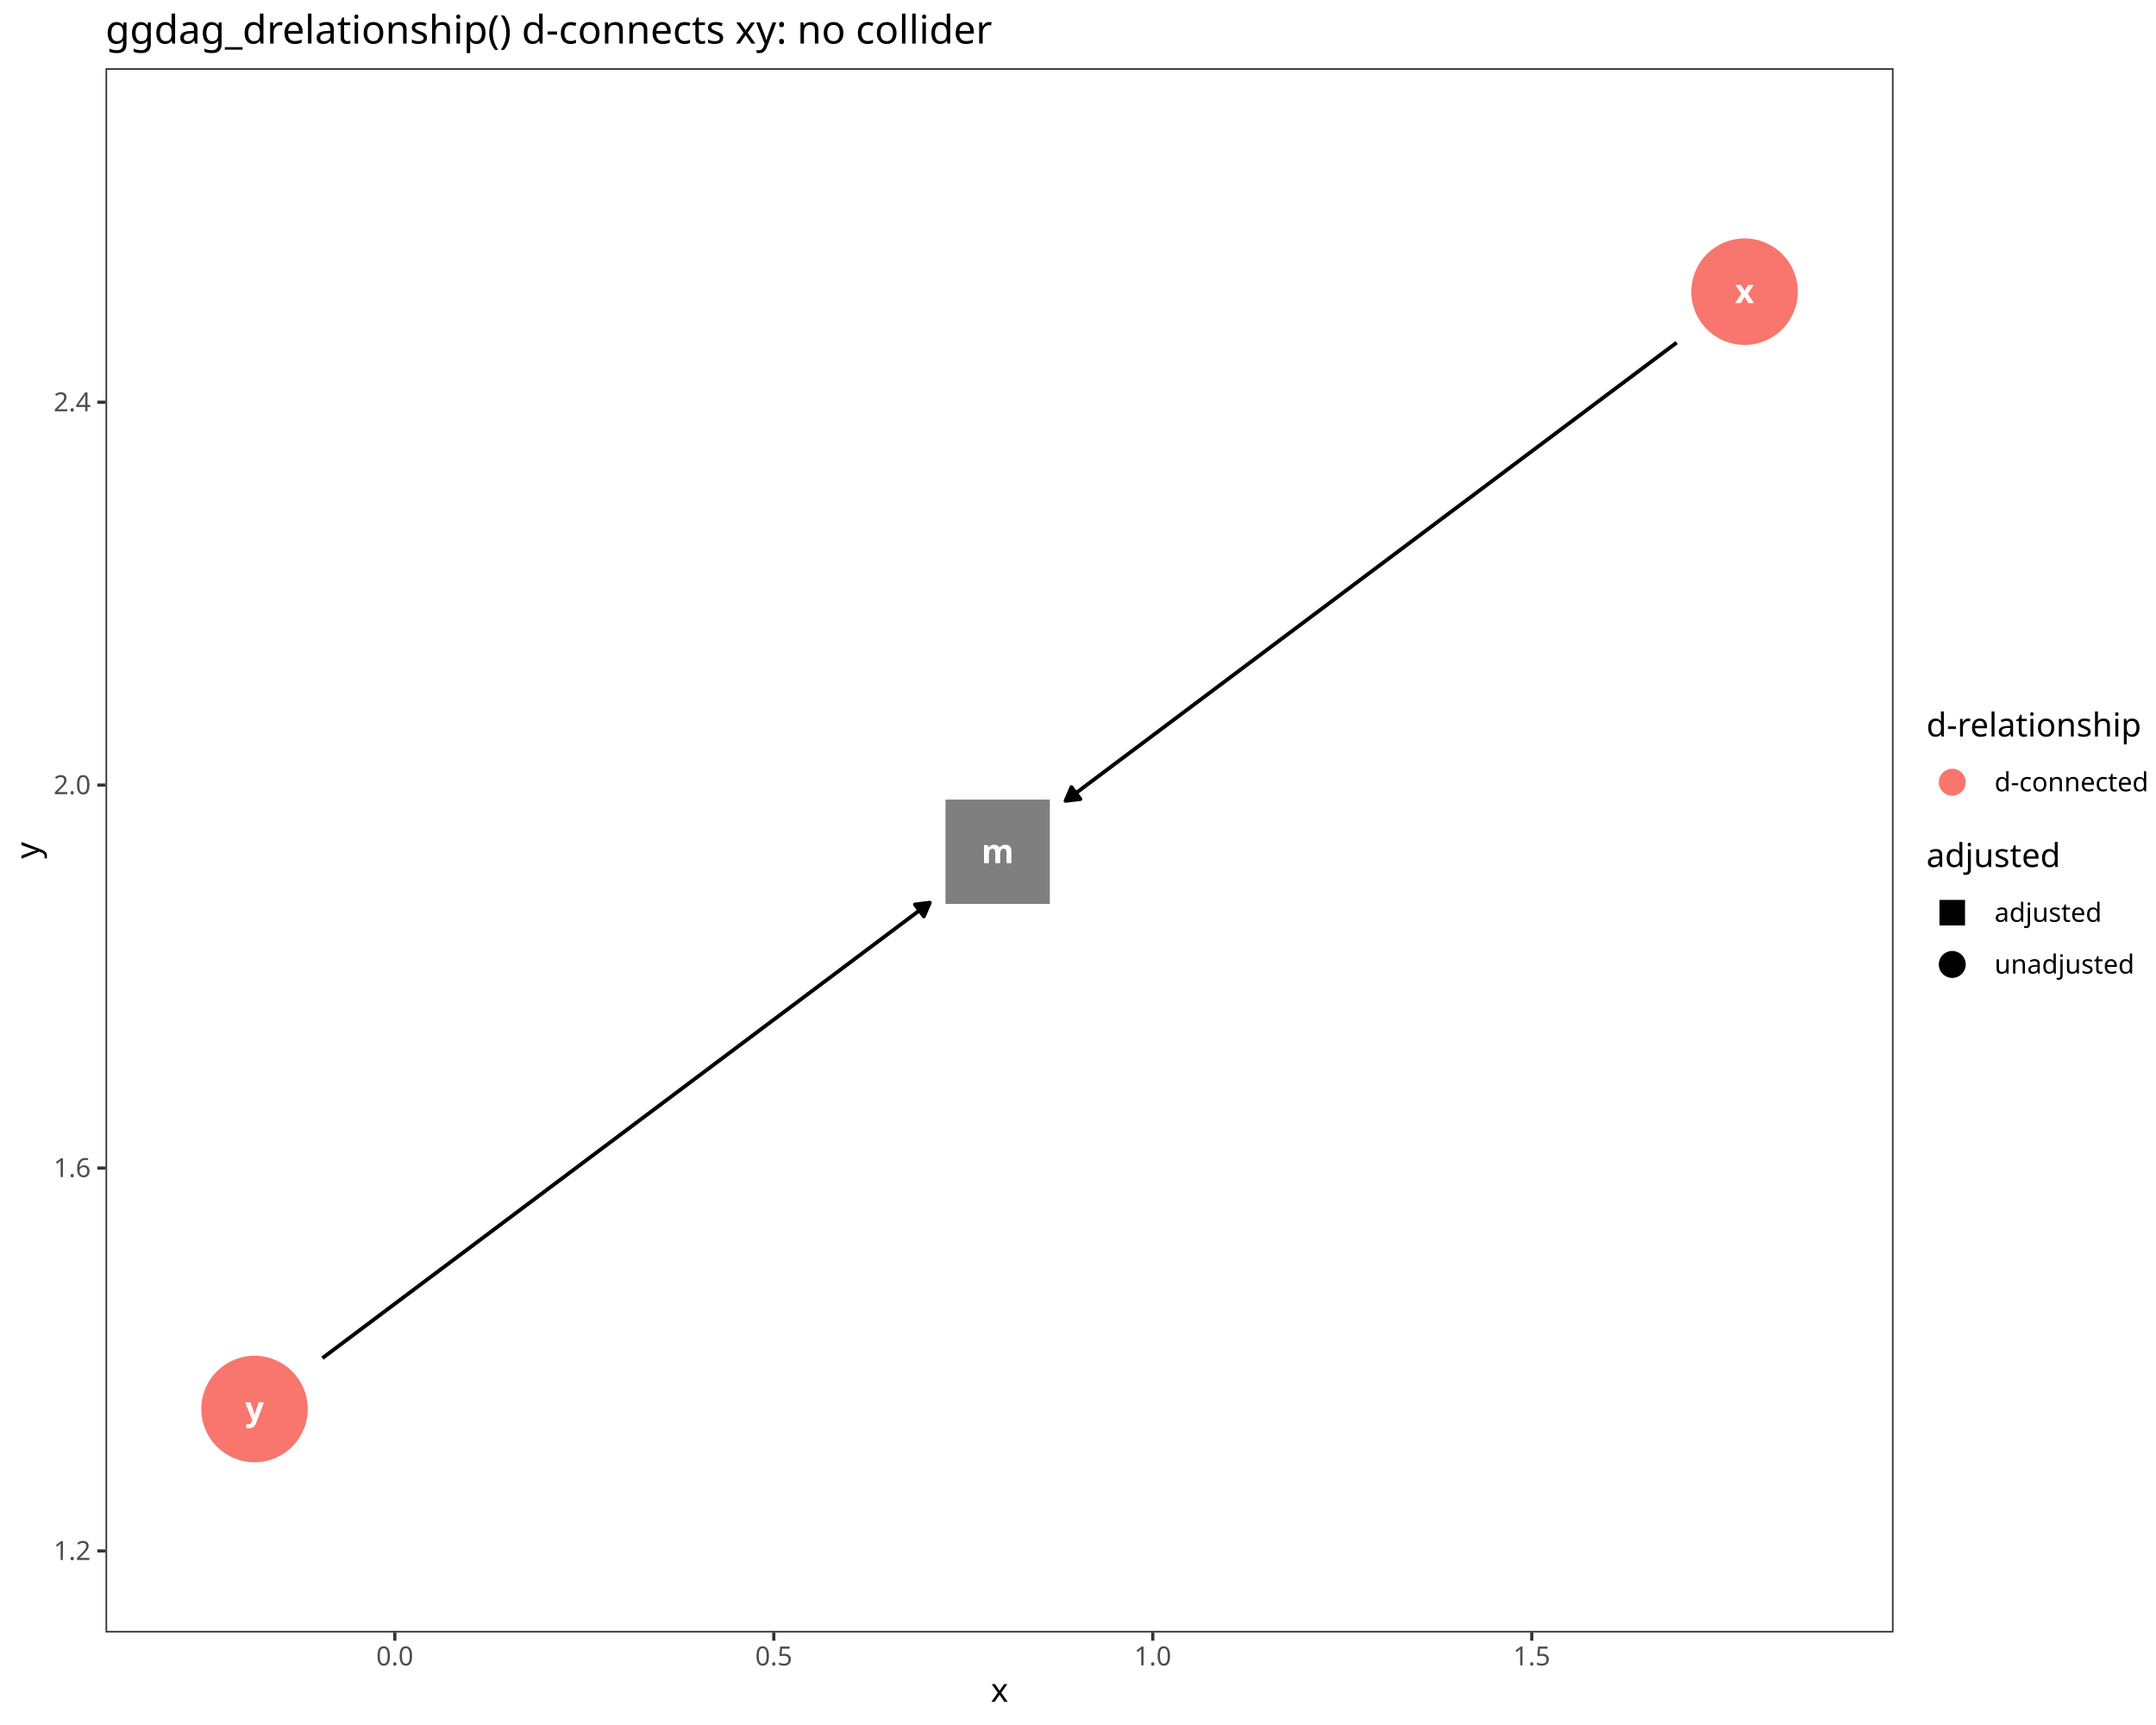
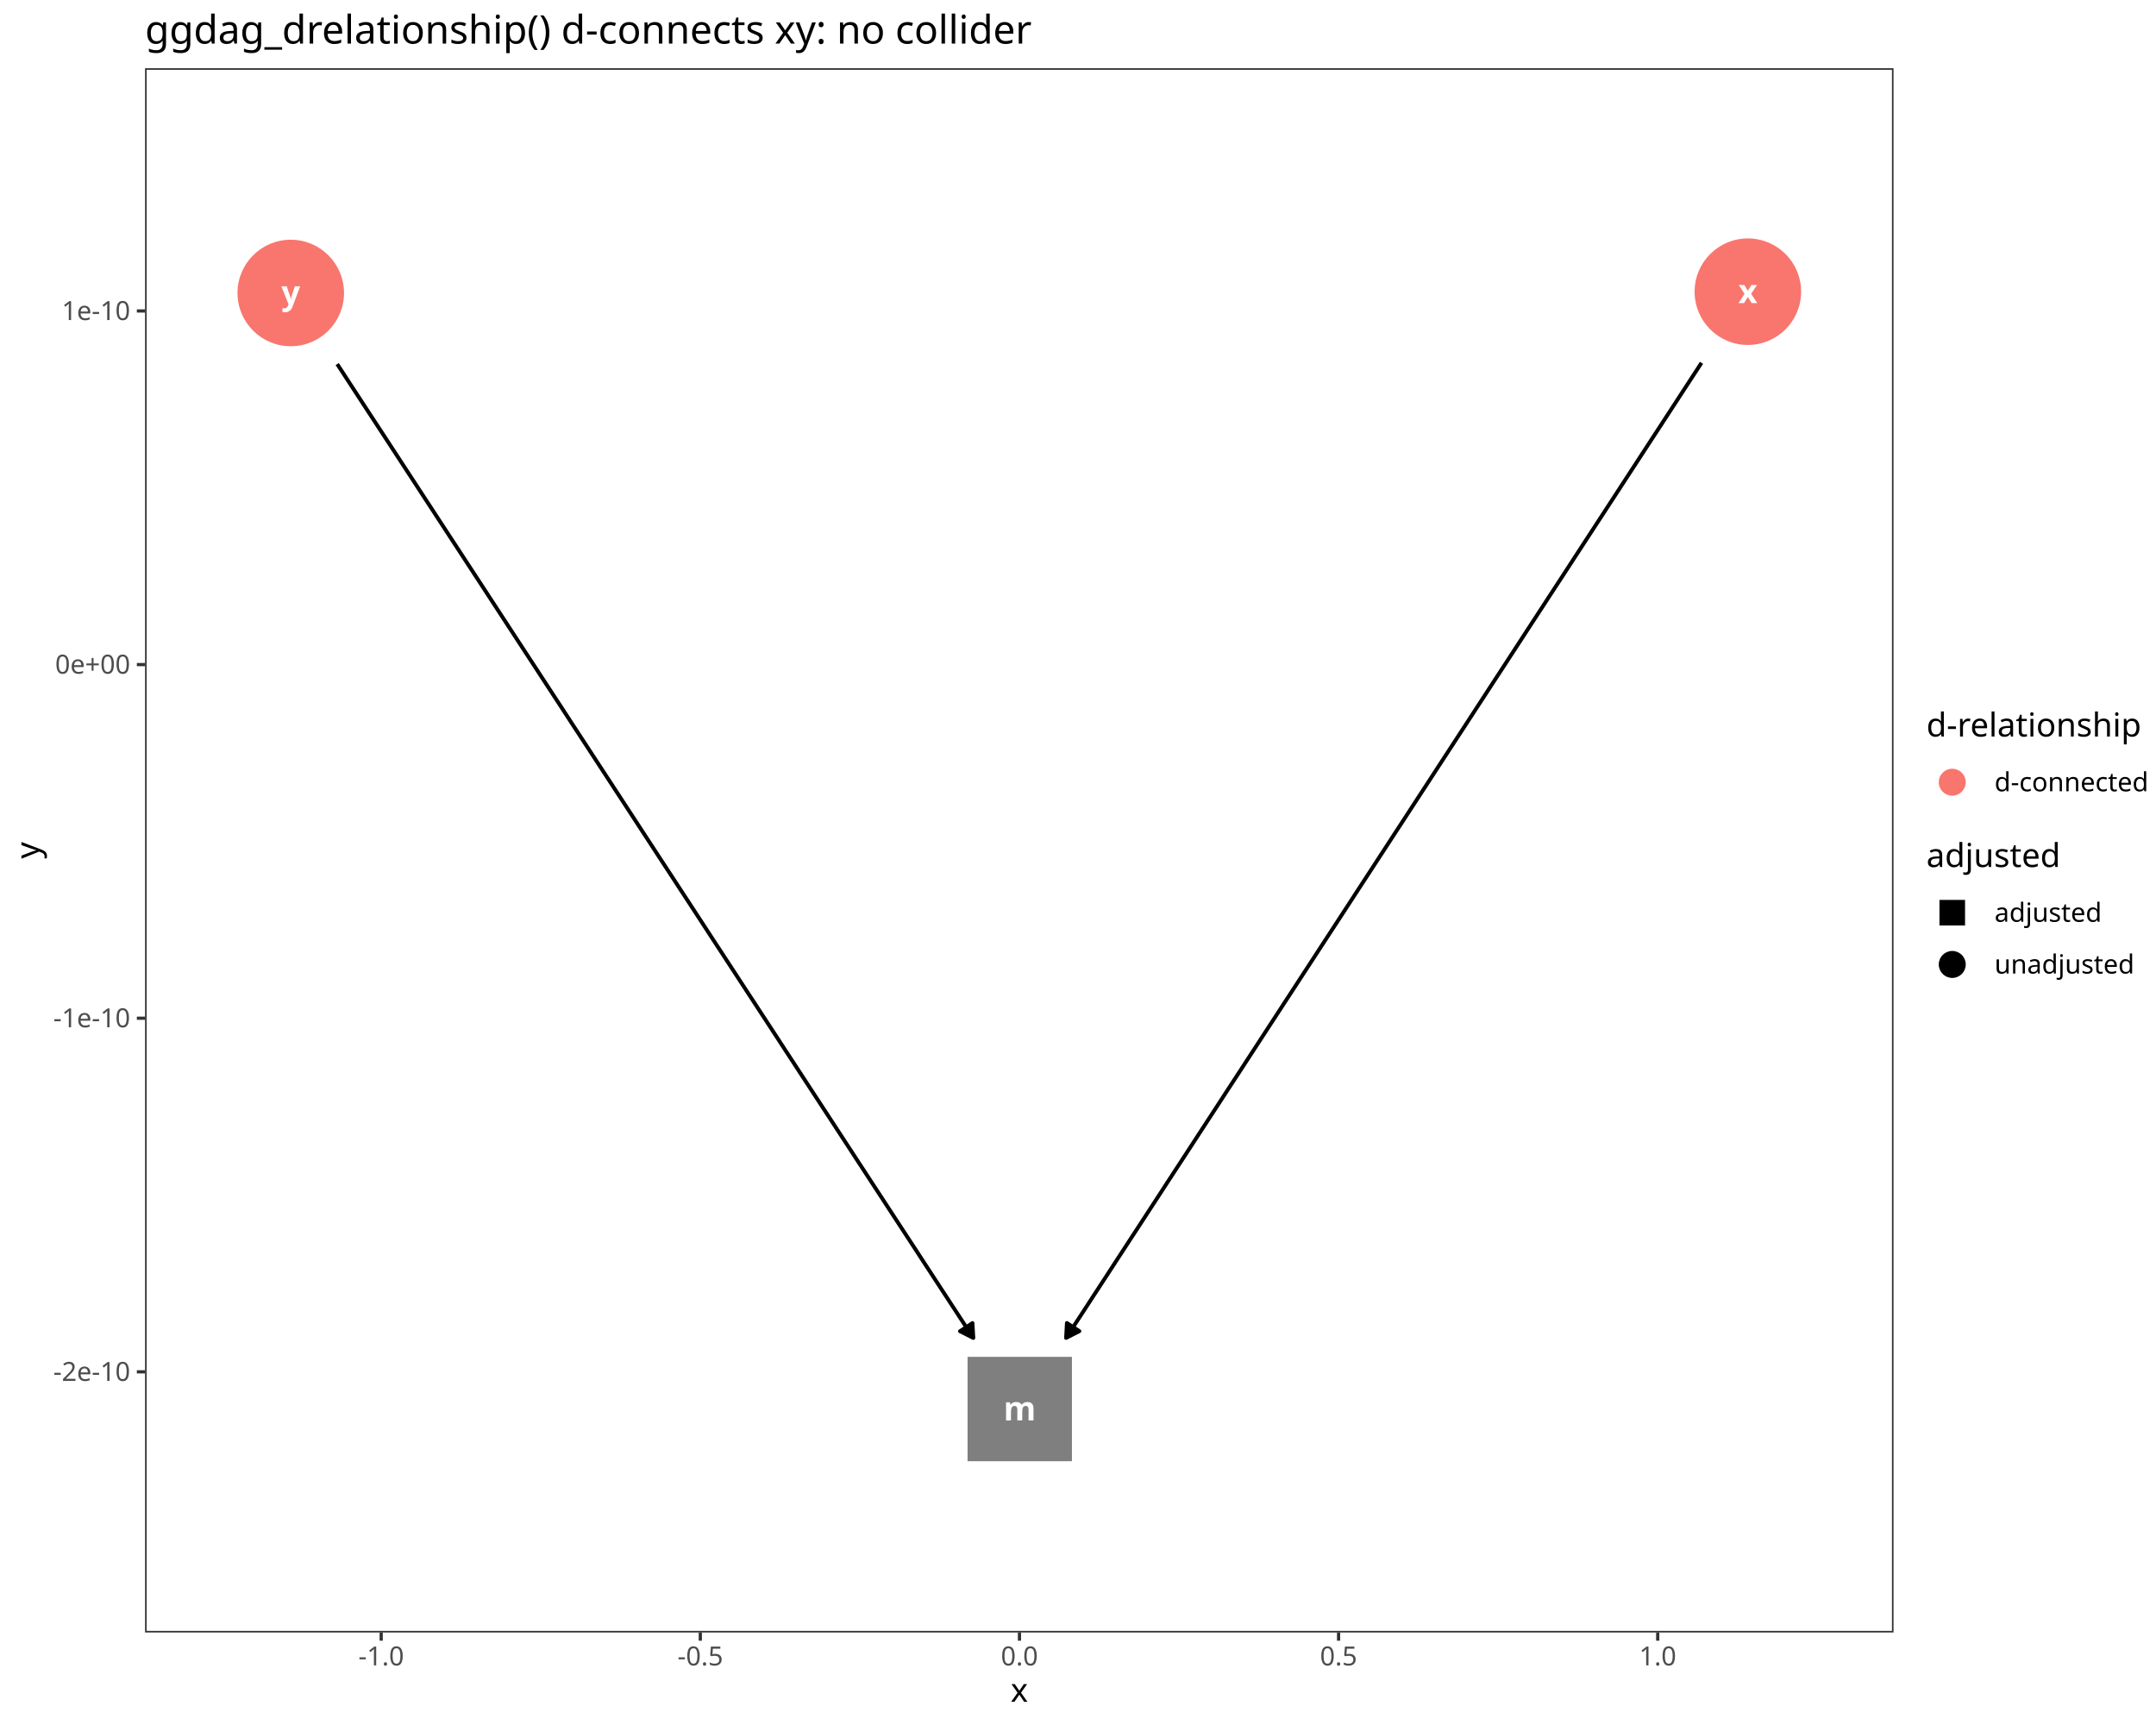
<svg xmlns="http://www.w3.org/2000/svg" class="svglite" data-engine-version="2.0" width="720.00pt" height="576.00pt" viewBox="0 0 720.00 576.00">
  <defs>
    <style type="text/css">
    .svglite line, .svglite polyline, .svglite polygon, .svglite path, .svglite rect, .svglite circle {
      fill: none;
      stroke: #000000;
      stroke-linecap: round;
      stroke-linejoin: round;
      stroke-miterlimit: 10.00;
    }
  </style>
  </defs>
  <rect width="100%" height="100%" style="stroke: none; fill: #FFFFFF;" />
  <defs>
    <clipPath id="cpMC4wMHw3MjAuMDB8MC4wMHw1NzYuMDA=">
      <rect x="0.00" y="0.00" width="720.00" height="576.00" />
    </clipPath>
  </defs>
  <g clip-path="url(#cpMC4wMHw3MjAuMDB8MC4wMHw1NzYuMDA=)">
    <rect x="0.00" y="0.00" width="720.00" height="576.00" style="stroke-width: 1.07; stroke: #FFFFFF; fill: #FFFFFF;" />
  </g>
  <defs>
-     <clipPath id="cpMzUuMjR8NjMyLjM2fDIyLjc4fDU0NS4xMQ==">
-       <rect x="35.24" y="22.78" width="597.12" height="522.33" />
+     <clipPath id="cpNDguNDR8NjMyLjM2fDIyLjc4fDU0NS4xMQ==">
+       <rect x="48.44" y="22.78" width="583.91" height="522.33" />
    </clipPath>
  </defs>
-   <g clip-path="url(#cpMzUuMjR8NjMyLjM2fDIyLjc4fDU0NS4xMQ==)">
-     <rect x="35.24" y="22.78" width="597.12" height="522.33" style="stroke-width: 1.07; stroke: none; fill: #FFFFFF;" />
-     <polygon points="315.75,301.84 350.60,301.84 350.60,266.99 315.75,266.99 " style="stroke-width: 0.71; stroke: none; fill: #7F7F7F;" />
-     <circle cx="582.60" cy="97.40" r="17.43" style="stroke-width: 0.71; stroke: #F8766D; fill: #F8766D;" />
-     <circle cx="85.00" cy="470.49" r="17.43" style="stroke-width: 0.71; stroke: #F8766D; fill: #F8766D;" />
-     <polyline points="559.92,114.41 557.40,116.29 554.88,118.18 552.36,120.07 549.85,121.96 547.33,123.85 544.81,125.74 542.29,127.63 539.77,129.52 537.25,131.40 534.73,133.29 532.21,135.18 529.69,137.07 527.17,138.96 524.65,140.85 522.13,142.74 519.61,144.63 517.09,146.52 514.57,148.41 512.05,150.30 509.53,152.18 507.01,154.07 504.49,155.96 501.98,157.85 499.46,159.74 496.94,161.63 494.42,163.52 491.90,165.41 489.38,167.30 486.86,169.19 484.34,171.07 481.82,172.96 479.30,174.85 476.78,176.74 474.26,178.63 471.74,180.52 469.22,182.41 466.70,184.30 464.18,186.19 461.66,188.08 459.14,189.97 456.62,191.85 454.11,193.74 451.59,195.63 449.07,197.52 446.55,199.41 444.03,201.30 441.51,203.19 438.99,205.08 436.47,206.97 433.95,208.86 431.43,210.75 428.91,212.63 426.39,214.52 423.87,216.41 421.35,218.30 418.83,220.19 416.31,222.08 413.79,223.97 411.27,225.86 408.76,227.75 406.24,229.64 403.72,231.52 401.20,233.41 398.68,235.30 396.16,237.19 393.64,239.08 391.12,240.97 388.60,242.86 386.08,244.75 383.56,246.64 381.04,248.53 378.52,250.42 376.00,252.30 373.48,254.19 370.96,256.08 368.44,257.97 365.92,259.86 363.40,261.75 360.89,263.64 358.37,265.53 355.85,267.41 " style="stroke-width: 1.28; stroke-linecap: butt;" />
-     <polygon points="357.81,262.83 355.85,267.41 360.80,266.82 " style="stroke-width: 1.28; stroke-linecap: butt; fill: #000000;" />
-     <polyline points="107.68,453.49 110.07,451.70 112.57,449.82 115.08,447.94 117.59,446.06 120.09,444.18 122.60,442.30 125.11,440.42 127.61,438.54 130.12,436.66 132.63,434.78 135.13,432.90 137.64,431.02 140.15,429.14 142.65,427.26 145.16,425.38 147.67,423.51 150.17,421.63 152.68,419.75 155.19,417.87 157.70,415.99 160.20,414.11 162.71,412.23 165.22,410.35 167.72,408.47 170.23,406.59 172.74,404.71 175.24,402.83 177.75,400.95 180.26,399.07 182.76,397.19 185.27,395.31 187.78,393.43 190.28,391.55 192.79,389.67 195.30,387.79 197.80,385.91 200.31,384.03 202.82,382.15 205.32,380.28 207.83,378.40 210.34,376.52 212.84,374.64 215.35,372.76 217.86,370.88 220.37,369.00 222.87,367.12 225.38,365.24 227.89,363.36 230.39,361.48 232.90,359.60 235.41,357.72 237.91,355.84 240.42,353.96 242.93,352.08 245.43,350.20 247.94,348.32 250.45,346.44 252.95,344.56 255.46,342.68 257.97,340.80 260.47,338.93 262.98,337.05 265.49,335.17 267.99,333.29 270.50,331.41 273.01,329.53 275.51,327.65 278.02,325.77 280.53,323.89 283.04,322.01 285.54,320.13 288.05,318.25 290.56,316.37 293.06,314.49 295.57,312.61 298.08,310.73 300.58,308.85 303.09,306.97 305.60,305.09 308.10,303.21 310.49,301.42 " style="stroke-width: 1.28; stroke-linecap: butt;" />
-     <polygon points="308.53,306.00 310.49,301.42 305.55,302.02 " style="stroke-width: 1.28; stroke-linecap: butt; fill: #000000;" />
-     <text x="333.17" y="288.22" text-anchor="middle" style="font-size: 11.04px; font-weight: bold; fill: #FFFFFF; font-family: sans;" textLength="9.20px" lengthAdjust="spacingAndGlyphs">m</text>
-     <text x="582.60" y="101.20" text-anchor="middle" style="font-size: 11.04px; font-weight: bold; fill: #FFFFFF; font-family: sans;" textLength="5.52px" lengthAdjust="spacingAndGlyphs">x</text>
-     <text x="85.00" y="474.29" text-anchor="middle" style="font-size: 11.04px; font-weight: bold; fill: #FFFFFF; font-family: sans;" textLength="5.52px" lengthAdjust="spacingAndGlyphs">y</text>
-     <rect x="35.24" y="22.78" width="597.12" height="522.33" style="stroke-width: 1.07; stroke: #333333;" />
+   <g clip-path="url(#cpNDguNDR8NjMyLjM2fDIyLjc4fDU0NS4xMQ==)">
+     <rect x="48.44" y="22.78" width="583.91" height="522.33" style="stroke-width: 1.07; stroke: none; fill: #FFFFFF;" />
+     <polygon points="323.12,487.92 357.97,487.92 357.97,453.07 323.12,453.07 " style="stroke-width: 0.71; stroke: none; fill: #7F7F7F;" />
+     <circle cx="583.70" cy="97.40" r="17.43" style="stroke-width: 0.71; stroke: #F8766D; fill: #F8766D;" />
+     <circle cx="97.10" cy="97.83" r="17.43" style="stroke-width: 0.71; stroke: #F8766D; fill: #F8766D;" />
+     <polyline points="568.22,121.15 566.51,123.78 564.05,127.55 561.59,131.32 559.14,135.09 556.68,138.86 554.23,142.63 551.77,146.39 549.31,150.16 546.86,153.93 544.40,157.70 541.94,161.47 539.49,165.24 537.03,169.01 534.58,172.77 532.12,176.54 529.66,180.31 527.21,184.08 524.75,187.85 522.30,191.62 519.84,195.39 517.38,199.15 514.93,202.92 512.47,206.69 510.01,210.46 507.56,214.23 505.10,218.00 502.65,221.77 500.19,225.53 497.73,229.30 495.28,233.07 492.82,236.84 490.37,240.61 487.91,244.38 485.45,248.15 483.00,251.91 480.54,255.68 478.09,259.45 475.63,263.22 473.17,266.99 470.72,270.76 468.26,274.53 465.80,278.30 463.35,282.06 460.89,285.83 458.44,289.60 455.98,293.37 453.52,297.14 451.07,300.91 448.61,304.68 446.16,308.44 443.70,312.21 441.24,315.98 438.79,319.75 436.33,323.52 433.87,327.29 431.42,331.06 428.96,334.82 426.51,338.59 424.05,342.36 421.59,346.13 419.14,349.90 416.68,353.67 414.23,357.44 411.77,361.20 409.31,364.97 406.86,368.74 404.40,372.51 401.94,376.28 399.49,380.05 397.03,383.82 394.58,387.58 392.12,391.35 389.66,395.12 387.21,398.89 384.75,402.66 382.30,406.43 379.84,410.20 377.38,413.96 374.93,417.73 372.47,421.50 370.02,425.27 367.56,429.04 365.10,432.81 362.65,436.58 360.19,440.35 357.73,444.11 356.02,446.75 " style="stroke-width: 1.28; stroke-linecap: butt;" />
+     <polygon points="356.29,441.77 356.02,446.75 360.46,444.49 " style="stroke-width: 1.28; stroke-linecap: butt; fill: #000000;" />
+     <polyline points="112.61,121.57 114.32,124.18 116.77,127.95 119.23,131.71 121.69,135.48 124.15,139.24 126.61,143.00 129.07,146.77 131.53,150.53 133.99,154.30 136.45,158.06 138.91,161.83 141.36,165.59 143.82,169.35 146.28,173.12 148.74,176.88 151.20,180.65 153.66,184.41 156.12,188.18 158.58,191.94 161.04,195.70 163.50,199.47 165.95,203.23 168.41,207.00 170.87,210.76 173.33,214.53 175.79,218.29 178.25,222.05 180.71,225.82 183.17,229.58 185.63,233.35 188.09,237.11 190.54,240.88 193.00,244.64 195.46,248.40 197.92,252.17 200.38,255.93 202.84,259.70 205.30,263.46 207.76,267.22 210.22,270.99 212.67,274.75 215.13,278.52 217.59,282.28 220.05,286.05 222.51,289.81 224.97,293.57 227.43,297.34 229.89,301.10 232.35,304.87 234.81,308.63 237.26,312.40 239.72,316.16 242.18,319.92 244.64,323.69 247.10,327.45 249.56,331.22 252.02,334.98 254.48,338.75 256.94,342.51 259.40,346.27 261.85,350.04 264.31,353.80 266.77,357.57 269.23,361.33 271.69,365.10 274.15,368.86 276.61,372.62 279.07,376.39 281.53,380.15 283.99,383.92 286.44,387.68 288.90,391.44 291.36,395.21 293.82,398.97 296.28,402.74 298.74,406.50 301.20,410.27 303.66,414.03 306.12,417.79 308.57,421.56 311.03,425.32 313.49,429.09 315.95,432.85 318.41,436.62 320.87,440.38 323.33,444.14 325.04,446.76 " style="stroke-width: 1.28; stroke-linecap: butt;" />
+     <polygon points="320.59,444.51 325.04,446.76 324.76,441.79 " style="stroke-width: 1.28; stroke-linecap: butt; fill: #000000;" />
+     <text x="340.54" y="474.29" text-anchor="middle" style="font-size: 11.04px; font-weight: bold; fill: #FFFFFF; font-family: sans;" textLength="9.20px" lengthAdjust="spacingAndGlyphs">m</text>
+     <text x="583.70" y="101.20" text-anchor="middle" style="font-size: 11.04px; font-weight: bold; fill: #FFFFFF; font-family: sans;" textLength="5.52px" lengthAdjust="spacingAndGlyphs">x</text>
+     <text x="97.10" y="101.63" text-anchor="middle" style="font-size: 11.04px; font-weight: bold; fill: #FFFFFF; font-family: sans;" textLength="5.52px" lengthAdjust="spacingAndGlyphs">y</text>
+     <rect x="48.44" y="22.78" width="583.91" height="522.33" style="stroke-width: 1.07; stroke: #333333;" />
  </g>
  <g clip-path="url(#cpMC4wMHw3MjAuMDB8MC4wMHw1NzYuMDA=)">
-     <text x="30.31" y="520.90" text-anchor="end" style="font-size: 8.80px; fill: #4D4D4D; font-family: sans;" textLength="12.23px" lengthAdjust="spacingAndGlyphs">1.2</text>
-     <text x="30.31" y="393.04" text-anchor="end" style="font-size: 8.80px; fill: #4D4D4D; font-family: sans;" textLength="12.23px" lengthAdjust="spacingAndGlyphs">1.6</text>
-     <text x="30.31" y="265.19" text-anchor="end" style="font-size: 8.80px; fill: #4D4D4D; font-family: sans;" textLength="12.23px" lengthAdjust="spacingAndGlyphs">2.0</text>
-     <text x="30.31" y="137.34" text-anchor="end" style="font-size: 8.80px; fill: #4D4D4D; font-family: sans;" textLength="12.23px" lengthAdjust="spacingAndGlyphs">2.4</text>
-     <polyline points="32.50,517.87 35.24,517.87 " style="stroke-width: 1.07; stroke: #333333; stroke-linecap: butt;" />
-     <polyline points="32.50,390.02 35.24,390.02 " style="stroke-width: 1.07; stroke: #333333; stroke-linecap: butt;" />
-     <polyline points="32.50,262.16 35.24,262.16 " style="stroke-width: 1.07; stroke: #333333; stroke-linecap: butt;" />
-     <polyline points="32.50,134.31 35.24,134.31 " style="stroke-width: 1.07; stroke: #333333; stroke-linecap: butt;" />
-     <polyline points="131.85,547.85 131.85,545.11 " style="stroke-width: 1.07; stroke: #333333; stroke-linecap: butt;" />
-     <polyline points="258.41,547.85 258.41,545.11 " style="stroke-width: 1.07; stroke: #333333; stroke-linecap: butt;" />
-     <polyline points="384.97,547.85 384.97,545.11 " style="stroke-width: 1.07; stroke: #333333; stroke-linecap: butt;" />
-     <polyline points="511.53,547.85 511.53,545.11 " style="stroke-width: 1.07; stroke: #333333; stroke-linecap: butt;" />
-     <text x="131.85" y="556.10" text-anchor="middle" style="font-size: 8.80px; fill: #4D4D4D; font-family: sans;" textLength="12.23px" lengthAdjust="spacingAndGlyphs">0.0</text>
-     <text x="258.41" y="556.10" text-anchor="middle" style="font-size: 8.80px; fill: #4D4D4D; font-family: sans;" textLength="12.23px" lengthAdjust="spacingAndGlyphs">0.5</text>
-     <text x="384.97" y="556.10" text-anchor="middle" style="font-size: 8.80px; fill: #4D4D4D; font-family: sans;" textLength="12.23px" lengthAdjust="spacingAndGlyphs">1.0</text>
-     <text x="511.53" y="556.10" text-anchor="middle" style="font-size: 8.80px; fill: #4D4D4D; font-family: sans;" textLength="12.23px" lengthAdjust="spacingAndGlyphs">1.5</text>
-     <text x="333.80" y="568.24" text-anchor="middle" style="font-size: 11.00px; font-family: sans;" textLength="5.50px" lengthAdjust="spacingAndGlyphs">x</text>
+     <text x="43.51" y="461.10" text-anchor="end" style="font-size: 8.80px; fill: #4D4D4D; font-family: sans;" textLength="25.44px" lengthAdjust="spacingAndGlyphs">-2e-10</text>
+     <text x="43.51" y="343.02" text-anchor="end" style="font-size: 8.80px; fill: #4D4D4D; font-family: sans;" textLength="25.44px" lengthAdjust="spacingAndGlyphs">-1e-10</text>
+     <text x="43.51" y="224.94" text-anchor="end" style="font-size: 8.80px; fill: #4D4D4D; font-family: sans;" textLength="24.72px" lengthAdjust="spacingAndGlyphs">0e+00</text>
+     <text x="43.51" y="106.86" text-anchor="end" style="font-size: 8.80px; fill: #4D4D4D; font-family: sans;" textLength="22.51px" lengthAdjust="spacingAndGlyphs">1e-10</text>
+     <polyline points="45.70,458.07 48.44,458.07 " style="stroke-width: 1.07; stroke: #333333; stroke-linecap: butt;" />
+     <polyline points="45.70,339.99 48.44,339.99 " style="stroke-width: 1.07; stroke: #333333; stroke-linecap: butt;" />
+     <polyline points="45.70,221.91 48.44,221.91 " style="stroke-width: 1.07; stroke: #333333; stroke-linecap: butt;" />
+     <polyline points="45.70,103.83 48.44,103.83 " style="stroke-width: 1.07; stroke: #333333; stroke-linecap: butt;" />
+     <polyline points="127.30,547.85 127.30,545.11 " style="stroke-width: 1.07; stroke: #333333; stroke-linecap: butt;" />
+     <polyline points="233.87,547.85 233.87,545.11 " style="stroke-width: 1.07; stroke: #333333; stroke-linecap: butt;" />
+     <polyline points="340.45,547.85 340.45,545.11 " style="stroke-width: 1.07; stroke: #333333; stroke-linecap: butt;" />
+     <polyline points="447.02,547.85 447.02,545.11 " style="stroke-width: 1.07; stroke: #333333; stroke-linecap: butt;" />
+     <polyline points="553.60,547.85 553.60,545.11 " style="stroke-width: 1.07; stroke: #333333; stroke-linecap: butt;" />
+     <text x="127.30" y="556.10" text-anchor="middle" style="font-size: 8.80px; fill: #4D4D4D; font-family: sans;" textLength="15.16px" lengthAdjust="spacingAndGlyphs">-1.0</text>
+     <text x="233.87" y="556.10" text-anchor="middle" style="font-size: 8.80px; fill: #4D4D4D; font-family: sans;" textLength="15.16px" lengthAdjust="spacingAndGlyphs">-0.5</text>
+     <text x="340.45" y="556.10" text-anchor="middle" style="font-size: 8.80px; fill: #4D4D4D; font-family: sans;" textLength="12.23px" lengthAdjust="spacingAndGlyphs">0.0</text>
+     <text x="447.02" y="556.10" text-anchor="middle" style="font-size: 8.80px; fill: #4D4D4D; font-family: sans;" textLength="12.23px" lengthAdjust="spacingAndGlyphs">0.5</text>
+     <text x="553.60" y="556.10" text-anchor="middle" style="font-size: 8.80px; fill: #4D4D4D; font-family: sans;" textLength="12.23px" lengthAdjust="spacingAndGlyphs">1.0</text>
+     <text x="340.40" y="568.24" text-anchor="middle" style="font-size: 11.00px; font-family: sans;" textLength="5.50px" lengthAdjust="spacingAndGlyphs">x</text>
    <text transform="translate(13.05,283.95) rotate(-90)" text-anchor="middle" style="font-size: 11.00px; font-family: sans;" textLength="5.50px" lengthAdjust="spacingAndGlyphs">y</text>
    <rect x="643.32" y="237.22" width="71.20" height="32.61" style="stroke-width: 1.07; stroke: none; fill: #FFFFFF;" />
    <text x="643.32" y="245.93" style="font-size: 11.00px; font-family: sans;" textLength="66.04px" lengthAdjust="spacingAndGlyphs">d-relationship</text>
    <rect x="643.32" y="252.55" width="17.28" height="17.28" style="stroke-width: 1.07; stroke: none; fill: #FFFFFF;" />
    <circle cx="651.96" cy="261.19" r="4.27" style="stroke-width: 0.47; stroke: #F8766D; fill: #F8766D;" />
    <text x="666.08" y="264.22" style="font-size: 8.80px; font-family: sans;" textLength="48.44px" lengthAdjust="spacingAndGlyphs">d-connected</text>
    <rect x="643.32" y="280.79" width="65.82" height="49.89" style="stroke-width: 1.07; stroke: none; fill: #FFFFFF;" />
    <text x="643.32" y="289.50" style="font-size: 11.00px; font-family: sans;" textLength="41.59px" lengthAdjust="spacingAndGlyphs">adjusted</text>
    <rect x="643.32" y="296.12" width="17.28" height="17.28" style="stroke-width: 1.07; stroke: none; fill: #FFFFFF;" />
    <polygon points="647.69,309.03 656.23,309.03 656.23,300.49 647.69,300.49 " style="stroke-width: 0.47; stroke: none; fill: #000000;" />
    <rect x="643.32" y="313.40" width="17.28" height="17.28" style="stroke-width: 1.07; stroke: none; fill: #FFFFFF;" />
    <circle cx="651.96" cy="322.04" r="4.27" style="stroke-width: 0.47; fill: #000000;" />
    <text x="666.08" y="307.79" style="font-size: 8.80px; font-family: sans;" textLength="33.27px" lengthAdjust="spacingAndGlyphs">adjusted</text>
    <text x="666.08" y="325.07" style="font-size: 8.80px; font-family: sans;" textLength="43.06px" lengthAdjust="spacingAndGlyphs">unadjusted</text>
-     <text x="35.24" y="14.56" style="font-size: 13.20px; font-family: sans;" textLength="280.33px" lengthAdjust="spacingAndGlyphs">ggdag_drelationship() d-connects xy: no collider</text>
+     <text x="48.44" y="14.56" style="font-size: 13.20px; font-family: sans;" textLength="280.33px" lengthAdjust="spacingAndGlyphs">ggdag_drelationship() d-connects xy: no collider</text>
  </g>
</svg>
